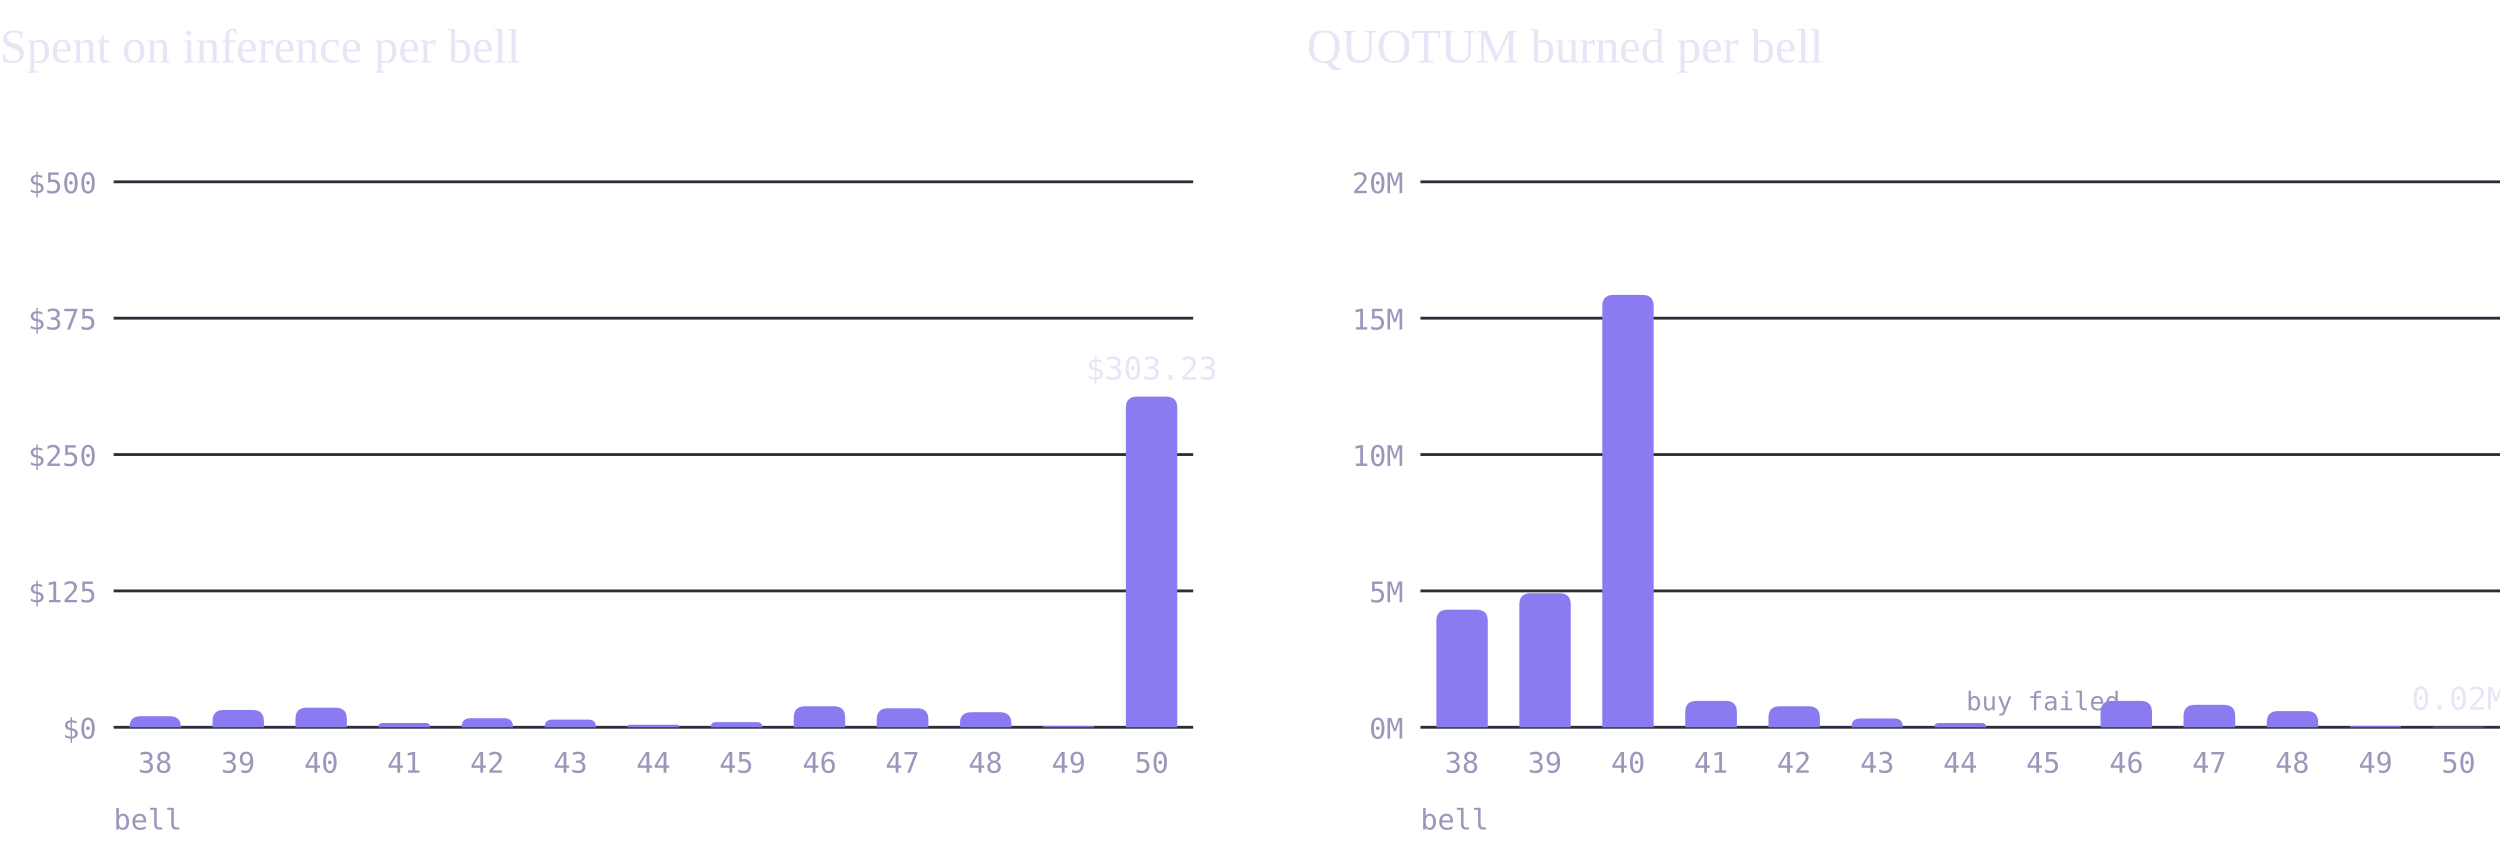
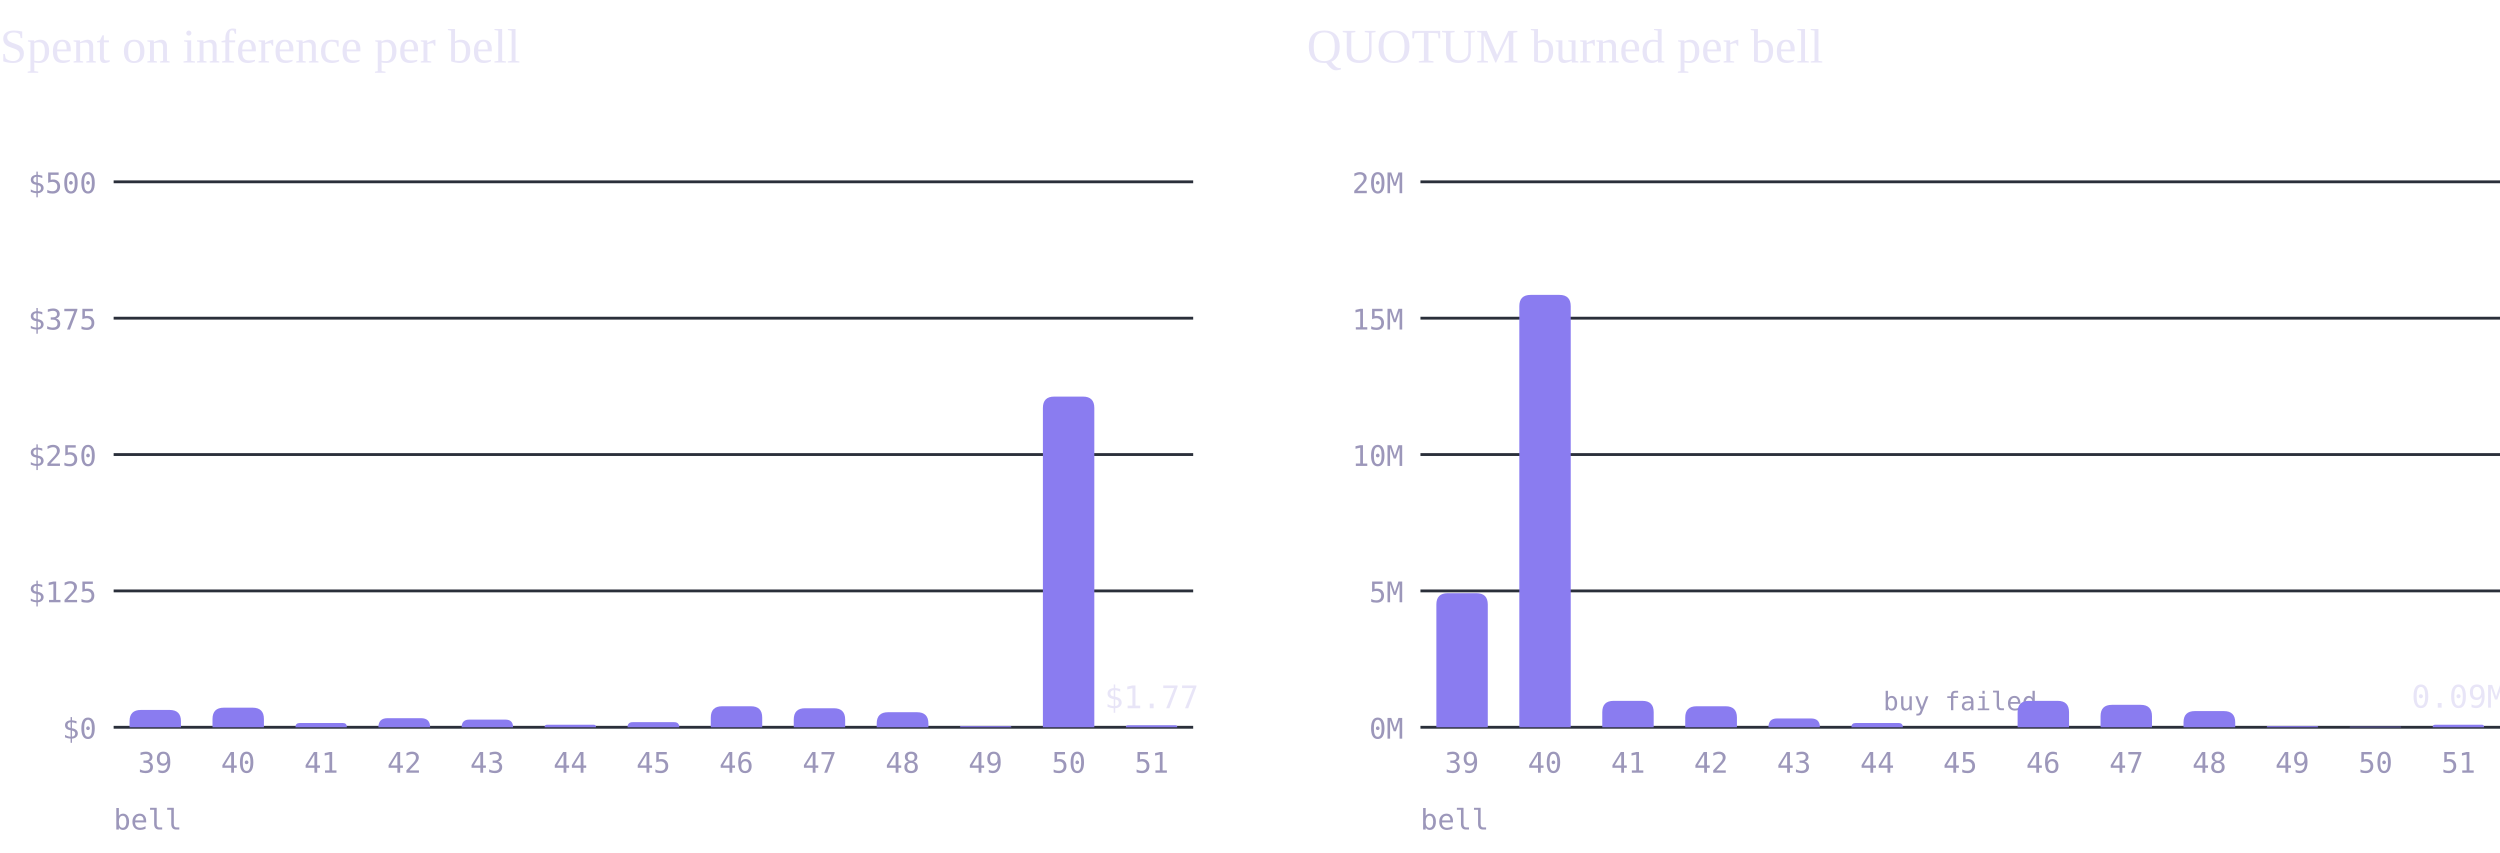
- <svg xmlns="http://www.w3.org/2000/svg" viewBox="0 0 880 300" width="880" height="300" role="img" aria-label="quotum bells 1 to 50: inference spent and QUOTUM burned per bell">
+ <svg xmlns="http://www.w3.org/2000/svg" viewBox="0 0 880 300" width="880" height="300" role="img" aria-label="quotum bells 1 to 51: inference spent and QUOTUM burned per bell">
  <text x="0" y="22" font-family="Georgia,'Times New Roman',serif" font-size="17" fill="#e8e5f7">Spent on inference per bell</text>
  <line x1="40" x2="420" y1="256.0" y2="256.0" stroke="#2a2f3a" stroke-width="1" />
  <text x="34" y="260.0" text-anchor="end" font-family="ui-monospace,SFMono-Regular,Menlo,monospace" font-size="10" fill="#9c97ba">$0</text>
  <line x1="40" x2="420" y1="208.0" y2="208.0" stroke="#2a2f3a" stroke-width="1" />
  <text x="34" y="212.0" text-anchor="end" font-family="ui-monospace,SFMono-Regular,Menlo,monospace" font-size="10" fill="#9c97ba">$125</text>
  <line x1="40" x2="420" y1="160.0" y2="160.0" stroke="#2a2f3a" stroke-width="1" />
  <text x="34" y="164.0" text-anchor="end" font-family="ui-monospace,SFMono-Regular,Menlo,monospace" font-size="10" fill="#9c97ba">$250</text>
  <line x1="40" x2="420" y1="112.0" y2="112.0" stroke="#2a2f3a" stroke-width="1" />
  <text x="34" y="116.0" text-anchor="end" font-family="ui-monospace,SFMono-Regular,Menlo,monospace" font-size="10" fill="#9c97ba">$375</text>
  <line x1="40" x2="420" y1="64.0" y2="64.0" stroke="#2a2f3a" stroke-width="1" />
  <text x="34" y="68.0" text-anchor="end" font-family="ui-monospace,SFMono-Regular,Menlo,monospace" font-size="10" fill="#9c97ba">$500</text>
-   <path d="M45.6,256.0 V256.0 Q45.6,252.1 49.5,252.1 H59.7 Q63.7,252.1 63.7,256.0 V256.0 Z" fill="#8a7cf0" />
-   <text x="54.6" y="272" text-anchor="middle" font-family="ui-monospace,SFMono-Regular,Menlo,monospace" font-size="10" fill="#9c97ba">38</text>
-   <path d="M74.8,256.0 V253.9 Q74.8,249.9 78.8,249.9 H88.9 Q92.9,249.9 92.9,253.9 V256.0 Z" fill="#8a7cf0" />
-   <text x="83.8" y="272" text-anchor="middle" font-family="ui-monospace,SFMono-Regular,Menlo,monospace" font-size="10" fill="#9c97ba">39</text>
-   <path d="M104.0,256.0 V253.1 Q104.0,249.1 108.0,249.1 H118.1 Q122.1,249.1 122.1,253.1 V256.0 Z" fill="#8a7cf0" />
-   <text x="113.1" y="272" text-anchor="middle" font-family="ui-monospace,SFMono-Regular,Menlo,monospace" font-size="10" fill="#9c97ba">40</text>
-   <path d="M133.2,256.0 V256.0 Q133.2,254.5 134.7,254.5 H149.9 Q151.4,254.5 151.4,256.0 V256.0 Z" fill="#8a7cf0" />
-   <text x="142.3" y="272" text-anchor="middle" font-family="ui-monospace,SFMono-Regular,Menlo,monospace" font-size="10" fill="#9c97ba">41</text>
-   <path d="M162.5,256.0 V256.0 Q162.5,252.8 165.6,252.8 H177.4 Q180.6,252.8 180.6,256.0 V256.0 Z" fill="#8a7cf0" />
-   <text x="171.5" y="272" text-anchor="middle" font-family="ui-monospace,SFMono-Regular,Menlo,monospace" font-size="10" fill="#9c97ba">42</text>
-   <path d="M191.7,256.0 V256.0 Q191.7,253.3 194.4,253.3 H207.1 Q209.8,253.3 209.8,256.0 V256.0 Z" fill="#8a7cf0" />
-   <text x="200.8" y="272" text-anchor="middle" font-family="ui-monospace,SFMono-Regular,Menlo,monospace" font-size="10" fill="#9c97ba">43</text>
-   <path d="M220.9,256.0 V256.0 Q220.9,255.1 221.8,255.1 H238.2 Q239.1,255.1 239.1,256.0 V256.0 Z" fill="#8a7cf0" />
-   <text x="230.0" y="272" text-anchor="middle" font-family="ui-monospace,SFMono-Regular,Menlo,monospace" font-size="10" fill="#9c97ba">44</text>
-   <path d="M250.2,256.0 V256.0 Q250.2,254.2 252.0,254.2 H266.5 Q268.3,254.2 268.3,256.0 V256.0 Z" fill="#8a7cf0" />
-   <text x="259.2" y="272" text-anchor="middle" font-family="ui-monospace,SFMono-Regular,Menlo,monospace" font-size="10" fill="#9c97ba">45</text>
-   <path d="M279.4,256.0 V252.6 Q279.4,248.6 283.4,248.6 H293.5 Q297.5,248.6 297.5,252.6 V256.0 Z" fill="#8a7cf0" />
-   <text x="288.5" y="272" text-anchor="middle" font-family="ui-monospace,SFMono-Regular,Menlo,monospace" font-size="10" fill="#9c97ba">46</text>
-   <path d="M308.6,256.0 V253.3 Q308.6,249.3 312.6,249.3 H322.8 Q326.8,249.3 326.8,253.3 V256.0 Z" fill="#8a7cf0" />
-   <text x="317.7" y="272" text-anchor="middle" font-family="ui-monospace,SFMono-Regular,Menlo,monospace" font-size="10" fill="#9c97ba">47</text>
-   <path d="M337.9,256.0 V254.7 Q337.9,250.7 341.9,250.7 H352.0 Q356.0,250.7 356.0,254.7 V256.0 Z" fill="#8a7cf0" />
-   <text x="346.9" y="272" text-anchor="middle" font-family="ui-monospace,SFMono-Regular,Menlo,monospace" font-size="10" fill="#9c97ba">48</text>
-   <path d="M367.1,256.0 V256.0 Q367.1,255.6 367.5,255.6 H384.8 Q385.2,255.6 385.2,256.0 V256.0 Z" fill="#8a7cf0" />
-   <text x="376.2" y="272" text-anchor="middle" font-family="ui-monospace,SFMono-Regular,Menlo,monospace" font-size="10" fill="#9c97ba">49</text>
-   <path d="M396.3,256.0 V143.6 Q396.3,139.6 400.3,139.6 H410.4 Q414.4,139.6 414.4,143.6 V256.0 Z" fill="#8a7cf0" />
-   <text x="405.4" y="272" text-anchor="middle" font-family="ui-monospace,SFMono-Regular,Menlo,monospace" font-size="10" fill="#9c97ba">50</text>
-   <text x="405.4" y="133.6" text-anchor="middle" font-family="ui-monospace,SFMono-Regular,Menlo,monospace" font-size="11" fill="#e8e5f7">$303.23</text>
+   <path d="M45.6,256.0 V253.9 Q45.6,249.9 49.6,249.9 H59.7 Q63.7,249.9 63.7,253.9 V256.0 Z" fill="#8a7cf0" />
+   <text x="54.6" y="272" text-anchor="middle" font-family="ui-monospace,SFMono-Regular,Menlo,monospace" font-size="10" fill="#9c97ba">39</text>
+   <path d="M74.8,256.0 V253.1 Q74.8,249.1 78.8,249.1 H88.9 Q92.9,249.1 92.9,253.1 V256.0 Z" fill="#8a7cf0" />
+   <text x="83.8" y="272" text-anchor="middle" font-family="ui-monospace,SFMono-Regular,Menlo,monospace" font-size="10" fill="#9c97ba">40</text>
+   <path d="M104.0,256.0 V256.0 Q104.0,254.5 105.5,254.5 H120.7 Q122.1,254.5 122.1,256.0 V256.0 Z" fill="#8a7cf0" />
+   <text x="113.1" y="272" text-anchor="middle" font-family="ui-monospace,SFMono-Regular,Menlo,monospace" font-size="10" fill="#9c97ba">41</text>
+   <path d="M133.2,256.0 V256.0 Q133.2,252.8 136.4,252.8 H148.2 Q151.4,252.8 151.4,256.0 V256.0 Z" fill="#8a7cf0" />
+   <text x="142.3" y="272" text-anchor="middle" font-family="ui-monospace,SFMono-Regular,Menlo,monospace" font-size="10" fill="#9c97ba">42</text>
+   <path d="M162.5,256.0 V256.0 Q162.5,253.3 165.2,253.3 H177.9 Q180.6,253.3 180.6,256.0 V256.0 Z" fill="#8a7cf0" />
+   <text x="171.5" y="272" text-anchor="middle" font-family="ui-monospace,SFMono-Regular,Menlo,monospace" font-size="10" fill="#9c97ba">43</text>
+   <path d="M191.7,256.0 V256.0 Q191.7,255.1 192.6,255.1 H209.0 Q209.8,255.1 209.8,256.0 V256.0 Z" fill="#8a7cf0" />
+   <text x="200.8" y="272" text-anchor="middle" font-family="ui-monospace,SFMono-Regular,Menlo,monospace" font-size="10" fill="#9c97ba">44</text>
+   <path d="M220.9,256.0 V256.0 Q220.9,254.2 222.7,254.2 H237.3 Q239.1,254.2 239.1,256.0 V256.0 Z" fill="#8a7cf0" />
+   <text x="230.0" y="272" text-anchor="middle" font-family="ui-monospace,SFMono-Regular,Menlo,monospace" font-size="10" fill="#9c97ba">45</text>
+   <path d="M250.2,256.0 V252.6 Q250.2,248.6 254.2,248.6 H264.3 Q268.3,248.6 268.3,252.6 V256.0 Z" fill="#8a7cf0" />
+   <text x="259.2" y="272" text-anchor="middle" font-family="ui-monospace,SFMono-Regular,Menlo,monospace" font-size="10" fill="#9c97ba">46</text>
+   <path d="M279.4,256.0 V253.3 Q279.4,249.3 283.4,249.3 H293.5 Q297.5,249.3 297.5,253.3 V256.0 Z" fill="#8a7cf0" />
+   <text x="288.5" y="272" text-anchor="middle" font-family="ui-monospace,SFMono-Regular,Menlo,monospace" font-size="10" fill="#9c97ba">47</text>
+   <path d="M308.6,256.0 V254.7 Q308.6,250.7 312.6,250.7 H322.8 Q326.8,250.7 326.8,254.7 V256.0 Z" fill="#8a7cf0" />
+   <text x="317.7" y="272" text-anchor="middle" font-family="ui-monospace,SFMono-Regular,Menlo,monospace" font-size="10" fill="#9c97ba">48</text>
+   <path d="M337.9,256.0 V256.0 Q337.9,255.6 338.2,255.6 H355.6 Q356.0,255.6 356.0,256.0 V256.0 Z" fill="#8a7cf0" />
+   <text x="346.9" y="272" text-anchor="middle" font-family="ui-monospace,SFMono-Regular,Menlo,monospace" font-size="10" fill="#9c97ba">49</text>
+   <path d="M367.1,256.0 V143.6 Q367.1,139.6 371.1,139.6 H381.2 Q385.2,139.6 385.2,143.6 V256.0 Z" fill="#8a7cf0" />
+   <text x="376.2" y="272" text-anchor="middle" font-family="ui-monospace,SFMono-Regular,Menlo,monospace" font-size="10" fill="#9c97ba">50</text>
+   <path d="M396.3,256.0 V256.0 Q396.3,255.3 397.0,255.3 H413.8 Q414.4,255.3 414.4,256.0 V256.0 Z" fill="#8a7cf0" />
+   <text x="405.4" y="272" text-anchor="middle" font-family="ui-monospace,SFMono-Regular,Menlo,monospace" font-size="10" fill="#9c97ba">51</text>
+   <text x="405.4" y="249.3" text-anchor="middle" font-family="ui-monospace,SFMono-Regular,Menlo,monospace" font-size="11" fill="#e8e5f7">$1.77</text>
  <text x="40" y="292" font-family="ui-monospace,SFMono-Regular,Menlo,monospace" font-size="10" fill="#9c97ba">bell</text>
  <text x="460" y="22" font-family="Georgia,'Times New Roman',serif" font-size="17" fill="#e8e5f7">QUOTUM burned per bell</text>
  <line x1="500" x2="880" y1="256.0" y2="256.0" stroke="#2a2f3a" stroke-width="1" />
  <text x="494" y="260.0" text-anchor="end" font-family="ui-monospace,SFMono-Regular,Menlo,monospace" font-size="10" fill="#9c97ba">0M</text>
  <line x1="500" x2="880" y1="208.0" y2="208.0" stroke="#2a2f3a" stroke-width="1" />
  <text x="494" y="212.0" text-anchor="end" font-family="ui-monospace,SFMono-Regular,Menlo,monospace" font-size="10" fill="#9c97ba">5M</text>
  <line x1="500" x2="880" y1="160.0" y2="160.0" stroke="#2a2f3a" stroke-width="1" />
  <text x="494" y="164.0" text-anchor="end" font-family="ui-monospace,SFMono-Regular,Menlo,monospace" font-size="10" fill="#9c97ba">10M</text>
  <line x1="500" x2="880" y1="112.0" y2="112.0" stroke="#2a2f3a" stroke-width="1" />
  <text x="494" y="116.0" text-anchor="end" font-family="ui-monospace,SFMono-Regular,Menlo,monospace" font-size="10" fill="#9c97ba">15M</text>
  <line x1="500" x2="880" y1="64.0" y2="64.0" stroke="#2a2f3a" stroke-width="1" />
  <text x="494" y="68.0" text-anchor="end" font-family="ui-monospace,SFMono-Regular,Menlo,monospace" font-size="10" fill="#9c97ba">20M</text>
-   <path d="M505.6,256.0 V218.6 Q505.6,214.6 509.6,214.6 H519.7 Q523.7,214.6 523.7,218.6 V256.0 Z" fill="#8a7cf0" />
-   <text x="514.6" y="272" text-anchor="middle" font-family="ui-monospace,SFMono-Regular,Menlo,monospace" font-size="10" fill="#9c97ba">38</text>
-   <path d="M534.8,256.0 V212.8 Q534.8,208.8 538.8,208.8 H548.9 Q552.9,208.8 552.9,212.8 V256.0 Z" fill="#8a7cf0" />
-   <text x="543.8" y="272" text-anchor="middle" font-family="ui-monospace,SFMono-Regular,Menlo,monospace" font-size="10" fill="#9c97ba">39</text>
-   <path d="M564.0,256.0 V107.8 Q564.0,103.8 568.0,103.8 H578.1 Q582.1,103.8 582.1,107.8 V256.0 Z" fill="#8a7cf0" />
-   <text x="573.1" y="272" text-anchor="middle" font-family="ui-monospace,SFMono-Regular,Menlo,monospace" font-size="10" fill="#9c97ba">40</text>
-   <path d="M593.2,256.0 V250.7 Q593.2,246.7 597.2,246.7 H607.4 Q611.4,246.7 611.4,250.7 V256.0 Z" fill="#8a7cf0" />
-   <text x="602.3" y="272" text-anchor="middle" font-family="ui-monospace,SFMono-Regular,Menlo,monospace" font-size="10" fill="#9c97ba">41</text>
-   <path d="M622.5,256.0 V252.6 Q622.5,248.6 626.5,248.6 H636.6 Q640.6,248.6 640.6,252.6 V256.0 Z" fill="#8a7cf0" />
-   <text x="631.5" y="272" text-anchor="middle" font-family="ui-monospace,SFMono-Regular,Menlo,monospace" font-size="10" fill="#9c97ba">42</text>
-   <path d="M651.7,256.0 V256.0 Q651.7,252.9 654.8,252.9 H666.8 Q669.8,252.9 669.8,256.0 V256.0 Z" fill="#8a7cf0" />
-   <text x="660.8" y="272" text-anchor="middle" font-family="ui-monospace,SFMono-Regular,Menlo,monospace" font-size="10" fill="#9c97ba">43</text>
-   <path d="M680.9,256.0 V256.0 Q680.9,254.5 682.4,254.5 H697.6 Q699.1,254.5 699.1,256.0 V256.0 Z" fill="#8a7cf0" />
-   <text x="690.0" y="272" text-anchor="middle" font-family="ui-monospace,SFMono-Regular,Menlo,monospace" font-size="10" fill="#9c97ba">44</text>
-   <text x="719.2" y="272" text-anchor="middle" font-family="ui-monospace,SFMono-Regular,Menlo,monospace" font-size="10" fill="#9c97ba">45</text>
-   <text x="719.2" y="250" text-anchor="middle" font-family="ui-monospace,SFMono-Regular,Menlo,monospace" font-size="9" fill="#9c97ba">buy failed</text>
-   <path d="M739.4,256.0 V250.7 Q739.4,246.7 743.4,246.7 H753.5 Q757.5,246.7 757.5,250.7 V256.0 Z" fill="#8a7cf0" />
-   <text x="748.5" y="272" text-anchor="middle" font-family="ui-monospace,SFMono-Regular,Menlo,monospace" font-size="10" fill="#9c97ba">46</text>
-   <path d="M768.6,256.0 V252.1 Q768.6,248.1 772.6,248.1 H782.8 Q786.8,248.1 786.8,252.1 V256.0 Z" fill="#8a7cf0" />
-   <text x="777.7" y="272" text-anchor="middle" font-family="ui-monospace,SFMono-Regular,Menlo,monospace" font-size="10" fill="#9c97ba">47</text>
-   <path d="M797.9,256.0 V254.3 Q797.9,250.3 801.9,250.3 H812.0 Q816.0,250.3 816.0,254.3 V256.0 Z" fill="#8a7cf0" />
-   <text x="806.9" y="272" text-anchor="middle" font-family="ui-monospace,SFMono-Regular,Menlo,monospace" font-size="10" fill="#9c97ba">48</text>
-   <path d="M827.1,256.0 V256.0 Q827.1,255.6 827.5,255.6 H844.9 Q845.2,255.6 845.2,256.0 V256.0 Z" fill="#8a7cf0" />
-   <text x="836.2" y="272" text-anchor="middle" font-family="ui-monospace,SFMono-Regular,Menlo,monospace" font-size="10" fill="#9c97ba">49</text>
-   <path d="M856.3,256.0 V256.0 Q856.3,255.8 856.5,255.8 H874.2 Q874.4,255.8 874.4,256.0 V256.0 Z" fill="#8a7cf0" />
-   <text x="865.4" y="272" text-anchor="middle" font-family="ui-monospace,SFMono-Regular,Menlo,monospace" font-size="10" fill="#9c97ba">50</text>
-   <text x="865.4" y="249.8" text-anchor="middle" font-family="ui-monospace,SFMono-Regular,Menlo,monospace" font-size="11" fill="#e8e5f7">0.02M</text>
+   <path d="M505.6,256.0 V212.8 Q505.6,208.8 509.6,208.8 H519.7 Q523.7,208.8 523.7,212.8 V256.0 Z" fill="#8a7cf0" />
+   <text x="514.6" y="272" text-anchor="middle" font-family="ui-monospace,SFMono-Regular,Menlo,monospace" font-size="10" fill="#9c97ba">39</text>
+   <path d="M534.8,256.0 V107.8 Q534.8,103.8 538.8,103.8 H548.9 Q552.9,103.8 552.9,107.8 V256.0 Z" fill="#8a7cf0" />
+   <text x="543.8" y="272" text-anchor="middle" font-family="ui-monospace,SFMono-Regular,Menlo,monospace" font-size="10" fill="#9c97ba">40</text>
+   <path d="M564.0,256.0 V250.7 Q564.0,246.7 568.0,246.7 H578.1 Q582.1,246.7 582.1,250.7 V256.0 Z" fill="#8a7cf0" />
+   <text x="573.1" y="272" text-anchor="middle" font-family="ui-monospace,SFMono-Regular,Menlo,monospace" font-size="10" fill="#9c97ba">41</text>
+   <path d="M593.2,256.0 V252.6 Q593.2,248.6 597.2,248.6 H607.4 Q611.4,248.6 611.4,252.6 V256.0 Z" fill="#8a7cf0" />
+   <text x="602.3" y="272" text-anchor="middle" font-family="ui-monospace,SFMono-Regular,Menlo,monospace" font-size="10" fill="#9c97ba">42</text>
+   <path d="M622.5,256.0 V256.0 Q622.5,252.9 625.5,252.9 H637.5 Q640.6,252.9 640.6,256.0 V256.0 Z" fill="#8a7cf0" />
+   <text x="631.5" y="272" text-anchor="middle" font-family="ui-monospace,SFMono-Regular,Menlo,monospace" font-size="10" fill="#9c97ba">43</text>
+   <path d="M651.7,256.0 V256.0 Q651.7,254.5 653.2,254.5 H668.3 Q669.8,254.5 669.8,256.0 V256.0 Z" fill="#8a7cf0" />
+   <text x="660.8" y="272" text-anchor="middle" font-family="ui-monospace,SFMono-Regular,Menlo,monospace" font-size="10" fill="#9c97ba">44</text>
+   <text x="690.0" y="272" text-anchor="middle" font-family="ui-monospace,SFMono-Regular,Menlo,monospace" font-size="10" fill="#9c97ba">45</text>
+   <text x="690.0" y="250" text-anchor="middle" font-family="ui-monospace,SFMono-Regular,Menlo,monospace" font-size="9" fill="#9c97ba">buy failed</text>
+   <path d="M710.2,256.0 V250.7 Q710.2,246.7 714.2,246.7 H724.3 Q728.3,246.7 728.3,250.7 V256.0 Z" fill="#8a7cf0" />
+   <text x="719.2" y="272" text-anchor="middle" font-family="ui-monospace,SFMono-Regular,Menlo,monospace" font-size="10" fill="#9c97ba">46</text>
+   <path d="M739.4,256.0 V252.1 Q739.4,248.1 743.4,248.1 H753.5 Q757.5,248.1 757.5,252.1 V256.0 Z" fill="#8a7cf0" />
+   <text x="748.5" y="272" text-anchor="middle" font-family="ui-monospace,SFMono-Regular,Menlo,monospace" font-size="10" fill="#9c97ba">47</text>
+   <path d="M768.6,256.0 V254.3 Q768.6,250.3 772.6,250.3 H782.8 Q786.8,250.3 786.8,254.3 V256.0 Z" fill="#8a7cf0" />
+   <text x="777.7" y="272" text-anchor="middle" font-family="ui-monospace,SFMono-Regular,Menlo,monospace" font-size="10" fill="#9c97ba">48</text>
+   <path d="M797.9,256.0 V256.0 Q797.9,255.6 798.2,255.6 H815.6 Q816.0,255.6 816.0,256.0 V256.0 Z" fill="#8a7cf0" />
+   <text x="806.9" y="272" text-anchor="middle" font-family="ui-monospace,SFMono-Regular,Menlo,monospace" font-size="10" fill="#9c97ba">49</text>
+   <path d="M827.1,256.0 V256.0 Q827.1,255.8 827.3,255.8 H845.0 Q845.2,255.8 845.2,256.0 V256.0 Z" fill="#8a7cf0" />
+   <text x="836.2" y="272" text-anchor="middle" font-family="ui-monospace,SFMono-Regular,Menlo,monospace" font-size="10" fill="#9c97ba">50</text>
+   <path d="M856.3,256.0 V256.0 Q856.3,255.1 857.2,255.1 H873.6 Q874.4,255.1 874.4,256.0 V256.0 Z" fill="#8a7cf0" />
+   <text x="865.4" y="272" text-anchor="middle" font-family="ui-monospace,SFMono-Regular,Menlo,monospace" font-size="10" fill="#9c97ba">51</text>
+   <text x="865.4" y="249.1" text-anchor="middle" font-family="ui-monospace,SFMono-Regular,Menlo,monospace" font-size="11" fill="#e8e5f7">0.09M</text>
  <text x="500" y="292" font-family="ui-monospace,SFMono-Regular,Menlo,monospace" font-size="10" fill="#9c97ba">bell</text>
</svg>
